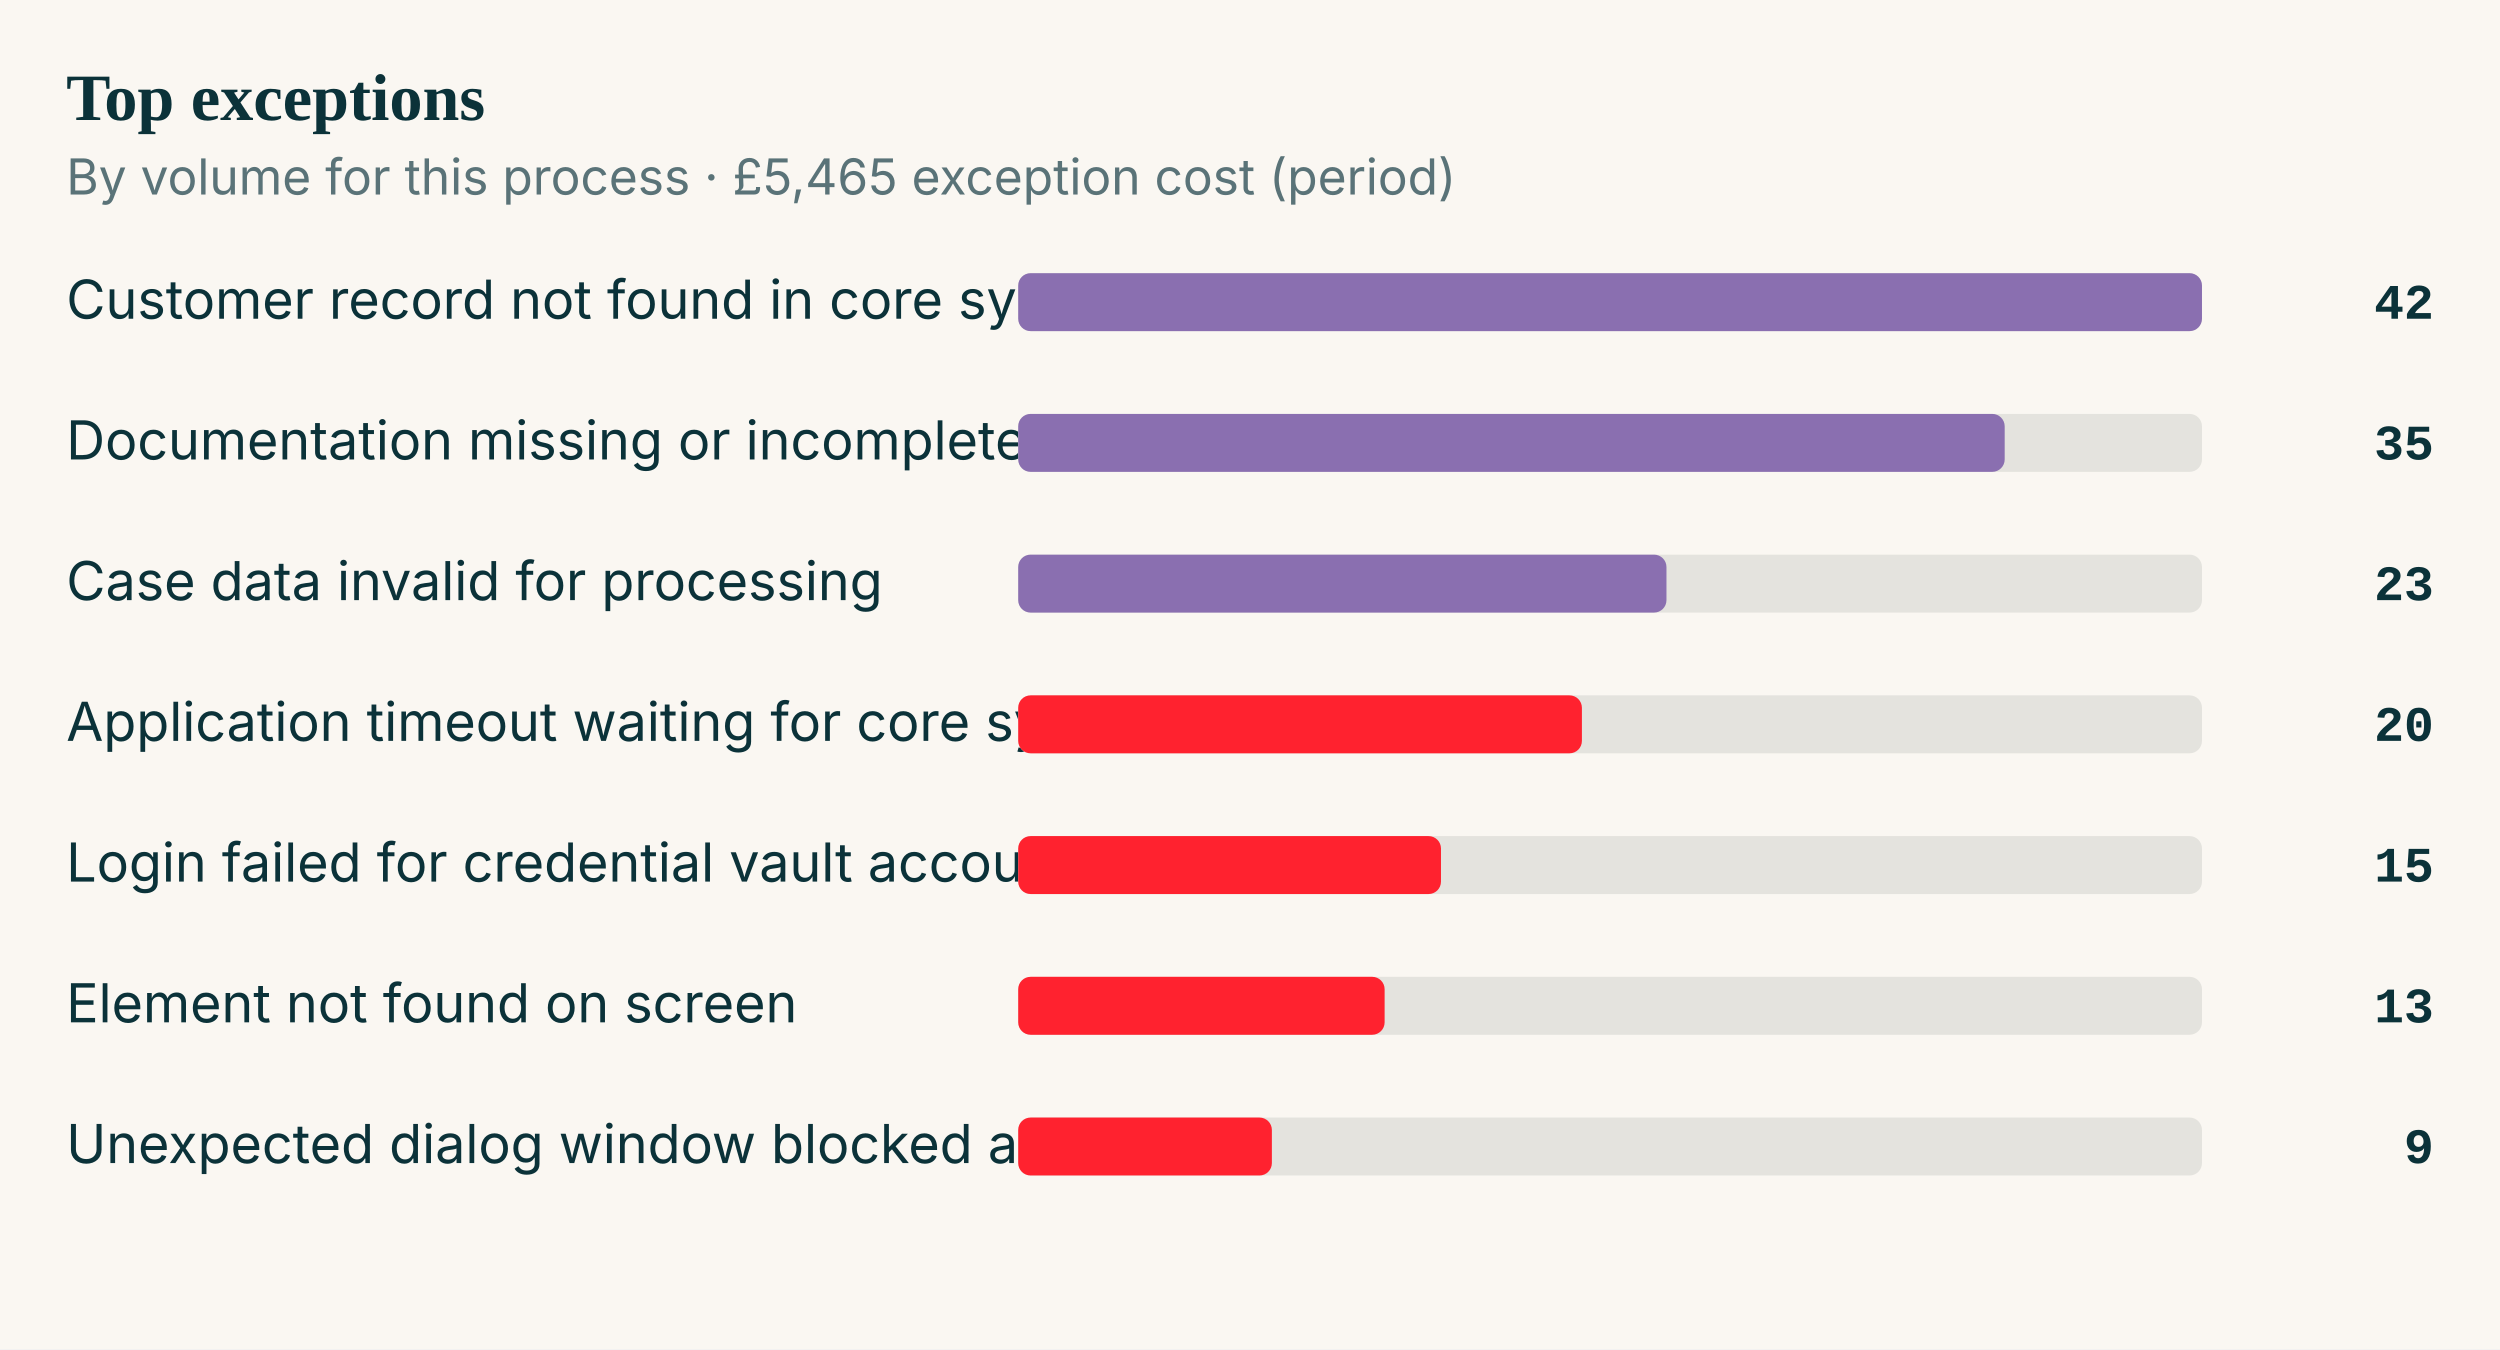
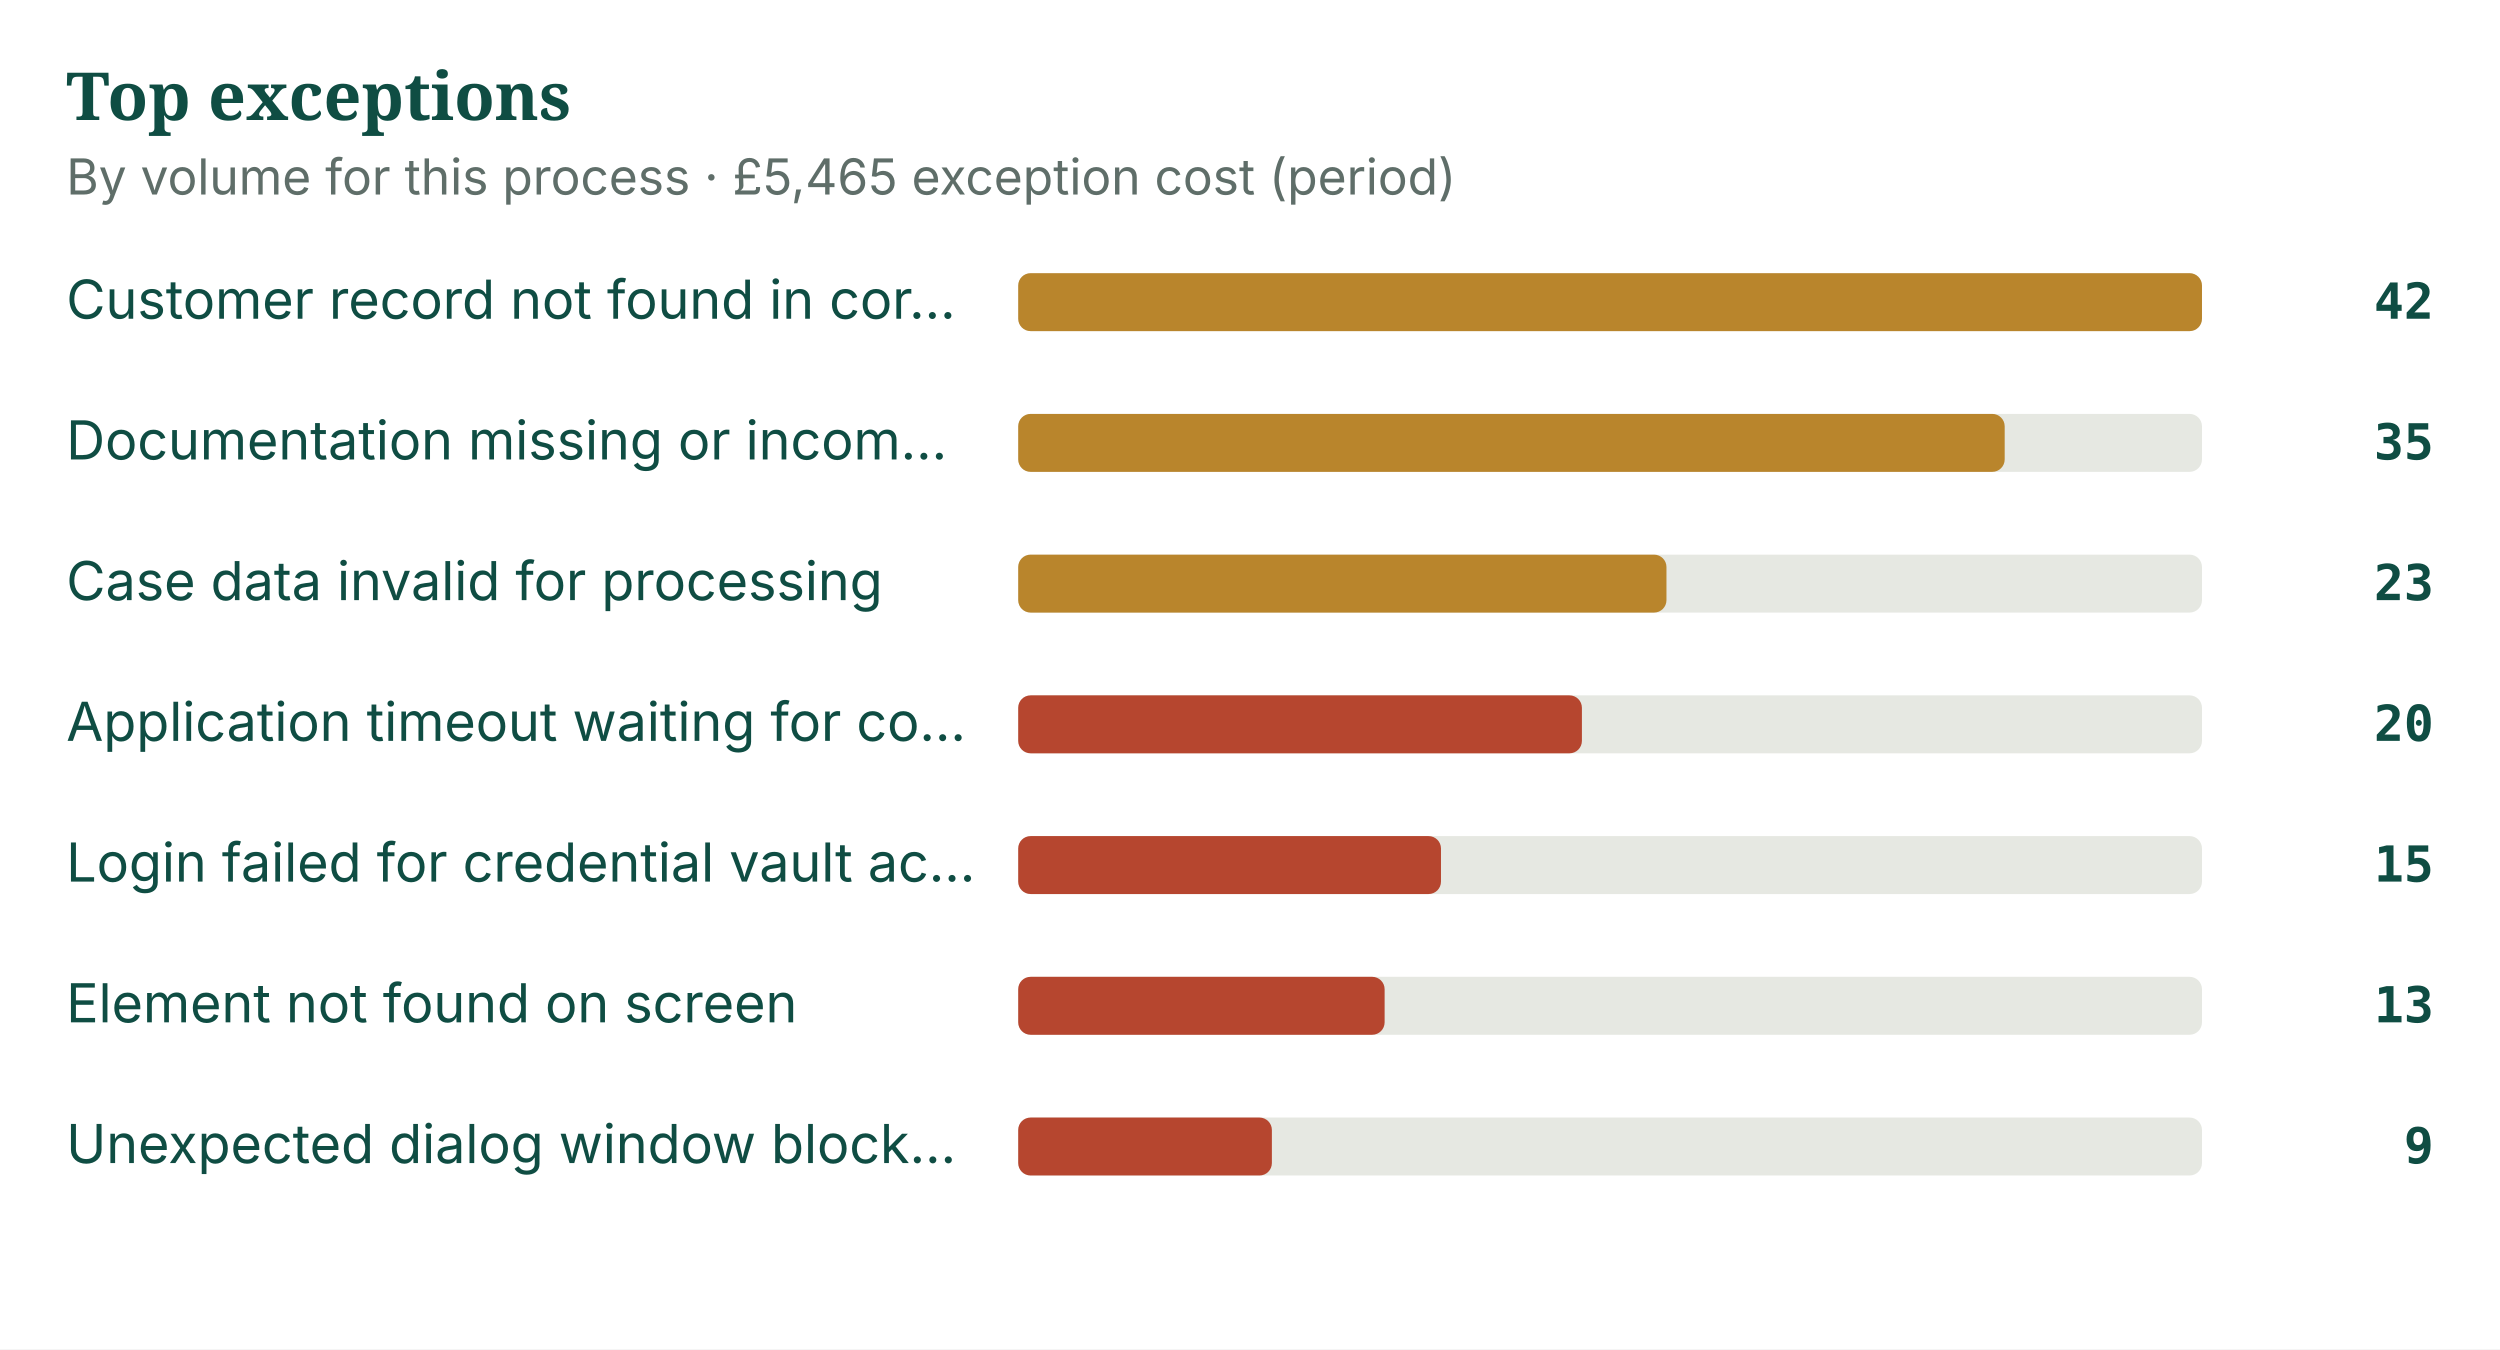
<svg xmlns="http://www.w3.org/2000/svg" version="1.1" class="marks" width="604" height="326" viewBox="0 0 604 326">
-   <rect width="604" height="326" fill="#FAF7F2" />
+   <rect width="604" height="326" fill="#FFFFFF" />
  <g fill="none" stroke-miterlimit="10" transform="translate(0,0)">
    <g class="mark-group role-frame root" role="graphics-object" aria-roledescription="group mark container">
      <g transform="translate(0,0)">
        <path class="background" aria-hidden="true" d="M0,0h604v326h-604Z" />
        <g>
          <g class="mark-text role-mark frame_title" role="graphics-object" aria-roledescription="text mark container">
-             <text text-anchor="start" transform="translate(16,29)" font-family="Georgia, Gelasio, 'Times New Roman', serif" font-size="16px" font-weight="bold" fill="#0B3239">Top exceptions</text>
+             <text text-anchor="start" transform="translate(16,29)" font-family="Fraunces, Cambria, Georgia, Gelasio, serif" font-size="16px" font-weight="bold" fill="#0F4D43">Top exceptions</text>
          </g>
          <g class="mark-text role-mark" role="graphics-object" aria-roledescription="text mark container">
-             <text text-anchor="start" transform="translate(16,47)" font-family="Calibri, Carlito, 'Segoe UI', Inter, Arial, sans-serif" font-size="12px" fill="#5A7378">By volume for this process · £5,465 exception cost (period)</text>
+             <text text-anchor="start" transform="translate(16,47)" font-family="Inter, 'Segoe UI', Carlito, Calibri, Arial, sans-serif" font-size="12px" fill="#5F6E69">By volume for this process · £5,465 exception cost (period)</text>
          </g>
          <g class="mark-text role-mark" role="graphics-object" aria-roledescription="text mark container">
-             <text text-anchor="middle" transform="translate(302,187)" font-family="Calibri, Carlito, 'Segoe UI', Inter, Arial, sans-serif" font-size="13px" fill="#5A7378" opacity="0">Pick a single process (click a tile above, or use the Process control).</text>
+             <text text-anchor="middle" transform="translate(302,187)" font-family="Inter, 'Segoe UI', Carlito, Calibri, Arial, sans-serif" font-size="13px" fill="#5F6E69" opacity="0">Pick a single process (click a tile above, or use the Process control).</text>
          </g>
          <g class="mark-group role-scope hb_row" role="graphics-object" aria-roledescription="group mark container">
            <g transform="translate(16,56)">
              <path class="background" aria-hidden="true" d="M0,0h572v34h-572Z" opacity="1" />
              <g>
                <g class="mark-text role-mark" role="graphics-object" aria-roledescription="text mark container">
-                   <text text-anchor="start" transform="translate(0,21)" font-family="Calibri, Carlito, 'Segoe UI', Inter, Arial, sans-serif" font-size="13px" fill="#0B3239">Customer record not found in core syst…</text>
+                   <text text-anchor="start" transform="translate(0,21)" font-family="Inter, 'Segoe UI', Carlito, Calibri, Arial, sans-serif" font-size="13px" fill="#0F4D43">Customer record not found in cor…</text>
                </g>
                <g class="mark-rect role-mark" role="graphics-symbol" aria-roledescription="rect mark container">
-                   <path d="M233,10L513,10C514.656,10,516,11.344,516,13L516,21C516,22.656,514.656,24,513,24L233,24C231.344,24,230,22.656,230,21L230,13C230,11.344,231.344,10,233,10Z" fill="#E4E3DE" />
+                   <path d="M233,10L513,10C514.656,10,516,11.344,516,13L516,21C516,22.656,514.656,24,513,24L233,24C231.344,24,230,22.656,230,21L230,13C230,11.344,231.344,10,233,10Z" fill="#E6E8E2" />
                </g>
                <g class="mark-rect role-mark" role="graphics-symbol" aria-roledescription="rect mark container">
-                   <path d="M233,10L513,10C514.656,10,516,11.344,516,13L516,21C516,22.656,514.656,24,513,24L233,24C231.344,24,230,22.656,230,21L230,13C230,11.344,231.344,10,233,10Z" fill="#8A6FB0" />
+                   <path d="M233,10L513,10C514.656,10,516,11.344,516,13L516,21C516,22.656,514.656,24,513,24L233,24C231.344,24,230,22.656,230,21L230,13C230,11.344,231.344,10,233,10Z" fill="#B9852C" />
                </g>
                <g class="mark-text role-mark" role="graphics-object" aria-roledescription="text mark container">
-                   <text text-anchor="end" transform="translate(572,21)" font-family="'JetBrains Mono', 'Roboto Mono', Consolas, 'Courier New', monospace" font-size="12px" font-weight="bold" fill="#0B3239">42</text>
+                   <text text-anchor="end" transform="translate(572,21)" font-family="'JetBrains Mono', Consolas, 'Roboto Mono', monospace" font-size="12px" font-weight="bold" fill="#0F4D43">42</text>
                </g>
              </g>
              <path class="foreground" aria-hidden="true" d="" display="none" />
            </g>
            <g transform="translate(16,90)">
              <path class="background" aria-hidden="true" d="M0,0h572v34h-572Z" opacity="1" />
              <g>
                <g class="mark-text role-mark" role="graphics-object" aria-roledescription="text mark container">
-                   <text text-anchor="start" transform="translate(0,21)" font-family="Calibri, Carlito, 'Segoe UI', Inter, Arial, sans-serif" font-size="13px" fill="#0B3239">Documentation missing or incomplete</text>
+                   <text text-anchor="start" transform="translate(0,21)" font-family="Inter, 'Segoe UI', Carlito, Calibri, Arial, sans-serif" font-size="13px" fill="#0F4D43">Documentation missing or incom…</text>
                </g>
                <g class="mark-rect role-mark" role="graphics-symbol" aria-roledescription="rect mark container">
-                   <path d="M233,10L513,10C514.656,10,516,11.344,516,13L516,21C516,22.656,514.656,24,513,24L233,24C231.344,24,230,22.656,230,21L230,13C230,11.344,231.344,10,233,10Z" fill="#E4E3DE" />
+                   <path d="M233,10L513,10C514.656,10,516,11.344,516,13L516,21C516,22.656,514.656,24,513,24L233,24C231.344,24,230,22.656,230,21L230,13C230,11.344,231.344,10,233,10Z" fill="#E6E8E2" />
                </g>
                <g class="mark-rect role-mark" role="graphics-symbol" aria-roledescription="rect mark container">
-                   <path d="M233,10L465.333,10C466.989,10,468.333,11.344,468.333,13L468.333,21C468.333,22.656,466.989,24,465.333,24L233,24C231.344,24,230,22.656,230,21L230,13C230,11.344,231.344,10,233,10Z" fill="#8A6FB0" />
+                   <path d="M233,10L465.333,10C466.989,10,468.333,11.344,468.333,13L468.333,21C468.333,22.656,466.989,24,465.333,24L233,24C231.344,24,230,22.656,230,21L230,13C230,11.344,231.344,10,233,10Z" fill="#B9852C" />
                </g>
                <g class="mark-text role-mark" role="graphics-object" aria-roledescription="text mark container">
-                   <text text-anchor="end" transform="translate(572,21)" font-family="'JetBrains Mono', 'Roboto Mono', Consolas, 'Courier New', monospace" font-size="12px" font-weight="bold" fill="#0B3239">35</text>
+                   <text text-anchor="end" transform="translate(572,21)" font-family="'JetBrains Mono', Consolas, 'Roboto Mono', monospace" font-size="12px" font-weight="bold" fill="#0F4D43">35</text>
                </g>
              </g>
              <path class="foreground" aria-hidden="true" d="" display="none" />
            </g>
            <g transform="translate(16,124)">
              <path class="background" aria-hidden="true" d="M0,0h572v34h-572Z" opacity="1" />
              <g>
                <g class="mark-text role-mark" role="graphics-object" aria-roledescription="text mark container">
-                   <text text-anchor="start" transform="translate(0,21)" font-family="Calibri, Carlito, 'Segoe UI', Inter, Arial, sans-serif" font-size="13px" fill="#0B3239">Case data invalid for processing</text>
+                   <text text-anchor="start" transform="translate(0,21)" font-family="Inter, 'Segoe UI', Carlito, Calibri, Arial, sans-serif" font-size="13px" fill="#0F4D43">Case data invalid for processing</text>
                </g>
                <g class="mark-rect role-mark" role="graphics-symbol" aria-roledescription="rect mark container">
-                   <path d="M233,10L513,10C514.656,10,516,11.344,516,13L516,21C516,22.656,514.656,24,513,24L233,24C231.344,24,230,22.656,230,21L230,13C230,11.344,231.344,10,233,10Z" fill="#E4E3DE" />
+                   <path d="M233,10L513,10C514.656,10,516,11.344,516,13L516,21C516,22.656,514.656,24,513,24L233,24C231.344,24,230,22.656,230,21L230,13C230,11.344,231.344,10,233,10Z" fill="#E6E8E2" />
                </g>
                <g class="mark-rect role-mark" role="graphics-symbol" aria-roledescription="rect mark container">
-                   <path d="M233,10L383.619,10C385.275,10,386.619,11.344,386.619,13L386.619,21C386.619,22.656,385.275,24,383.619,24L233,24C231.344,24,230,22.656,230,21L230,13C230,11.344,231.344,10,233,10Z" fill="#8A6FB0" />
+                   <path d="M233,10L383.619,10C385.275,10,386.619,11.344,386.619,13L386.619,21C386.619,22.656,385.275,24,383.619,24L233,24C231.344,24,230,22.656,230,21L230,13C230,11.344,231.344,10,233,10Z" fill="#B9852C" />
                </g>
                <g class="mark-text role-mark" role="graphics-object" aria-roledescription="text mark container">
-                   <text text-anchor="end" transform="translate(572,21)" font-family="'JetBrains Mono', 'Roboto Mono', Consolas, 'Courier New', monospace" font-size="12px" font-weight="bold" fill="#0B3239">23</text>
+                   <text text-anchor="end" transform="translate(572,21)" font-family="'JetBrains Mono', Consolas, 'Roboto Mono', monospace" font-size="12px" font-weight="bold" fill="#0F4D43">23</text>
                </g>
              </g>
              <path class="foreground" aria-hidden="true" d="" display="none" />
            </g>
            <g transform="translate(16,158)">
              <path class="background" aria-hidden="true" d="M0,0h572v34h-572Z" opacity="1" />
              <g>
                <g class="mark-text role-mark" role="graphics-object" aria-roledescription="text mark container">
-                   <text text-anchor="start" transform="translate(0,21)" font-family="Calibri, Carlito, 'Segoe UI', Inter, Arial, sans-serif" font-size="13px" fill="#0B3239">Application timeout waiting for core sys…</text>
+                   <text text-anchor="start" transform="translate(0,21)" font-family="Inter, 'Segoe UI', Carlito, Calibri, Arial, sans-serif" font-size="13px" fill="#0F4D43">Application timeout waiting for co…</text>
                </g>
                <g class="mark-rect role-mark" role="graphics-symbol" aria-roledescription="rect mark container">
-                   <path d="M233,10L513,10C514.656,10,516,11.344,516,13L516,21C516,22.656,514.656,24,513,24L233,24C231.344,24,230,22.656,230,21L230,13C230,11.344,231.344,10,233,10Z" fill="#E4E3DE" />
+                   <path d="M233,10L513,10C514.656,10,516,11.344,516,13L516,21C516,22.656,514.656,24,513,24L233,24C231.344,24,230,22.656,230,21L230,13C230,11.344,231.344,10,233,10Z" fill="#E6E8E2" />
                </g>
                <g class="mark-rect role-mark" role="graphics-symbol" aria-roledescription="rect mark container">
-                   <path d="M233,10L363.19,10C364.846,10,366.19,11.344,366.19,13L366.19,21C366.19,22.656,364.846,24,363.19,24L233,24C231.344,24,230,22.656,230,21L230,13C230,11.344,231.344,10,233,10Z" fill="#FF222F" />
+                   <path d="M233,10L363.19,10C364.846,10,366.19,11.344,366.19,13L366.19,21C366.19,22.656,364.846,24,363.19,24L233,24C231.344,24,230,22.656,230,21L230,13C230,11.344,231.344,10,233,10Z" fill="#B6462F" />
                </g>
                <g class="mark-text role-mark" role="graphics-object" aria-roledescription="text mark container">
-                   <text text-anchor="end" transform="translate(572,21)" font-family="'JetBrains Mono', 'Roboto Mono', Consolas, 'Courier New', monospace" font-size="12px" font-weight="bold" fill="#0B3239">20</text>
+                   <text text-anchor="end" transform="translate(572,21)" font-family="'JetBrains Mono', Consolas, 'Roboto Mono', monospace" font-size="12px" font-weight="bold" fill="#0F4D43">20</text>
                </g>
              </g>
              <path class="foreground" aria-hidden="true" d="" display="none" />
            </g>
            <g transform="translate(16,192)">
              <path class="background" aria-hidden="true" d="M0,0h572v34h-572Z" opacity="1" />
              <g>
                <g class="mark-text role-mark" role="graphics-object" aria-roledescription="text mark container">
-                   <text text-anchor="start" transform="translate(0,21)" font-family="Calibri, Carlito, 'Segoe UI', Inter, Arial, sans-serif" font-size="13px" fill="#0B3239">Login failed for credential vault account</text>
+                   <text text-anchor="start" transform="translate(0,21)" font-family="Inter, 'Segoe UI', Carlito, Calibri, Arial, sans-serif" font-size="13px" fill="#0F4D43">Login failed for credential vault ac…</text>
                </g>
                <g class="mark-rect role-mark" role="graphics-symbol" aria-roledescription="rect mark container">
-                   <path d="M233,10L513,10C514.656,10,516,11.344,516,13L516,21C516,22.656,514.656,24,513,24L233,24C231.344,24,230,22.656,230,21L230,13C230,11.344,231.344,10,233,10Z" fill="#E4E3DE" />
+                   <path d="M233,10L513,10C514.656,10,516,11.344,516,13L516,21C516,22.656,514.656,24,513,24L233,24C231.344,24,230,22.656,230,21L230,13C230,11.344,231.344,10,233,10Z" fill="#E6E8E2" />
                </g>
                <g class="mark-rect role-mark" role="graphics-symbol" aria-roledescription="rect mark container">
-                   <path d="M233,10L329.143,10C330.799,10,332.143,11.344,332.143,13L332.143,21C332.143,22.656,330.799,24,329.143,24L233,24C231.344,24,230,22.656,230,21L230,13C230,11.344,231.344,10,233,10Z" fill="#FF222F" />
+                   <path d="M233,10L329.143,10C330.799,10,332.143,11.344,332.143,13L332.143,21C332.143,22.656,330.799,24,329.143,24L233,24C231.344,24,230,22.656,230,21L230,13C230,11.344,231.344,10,233,10Z" fill="#B6462F" />
                </g>
                <g class="mark-text role-mark" role="graphics-object" aria-roledescription="text mark container">
-                   <text text-anchor="end" transform="translate(572,21)" font-family="'JetBrains Mono', 'Roboto Mono', Consolas, 'Courier New', monospace" font-size="12px" font-weight="bold" fill="#0B3239">15</text>
+                   <text text-anchor="end" transform="translate(572,21)" font-family="'JetBrains Mono', Consolas, 'Roboto Mono', monospace" font-size="12px" font-weight="bold" fill="#0F4D43">15</text>
                </g>
              </g>
              <path class="foreground" aria-hidden="true" d="" display="none" />
            </g>
            <g transform="translate(16,226)">
              <path class="background" aria-hidden="true" d="M0,0h572v34h-572Z" opacity="1" />
              <g>
                <g class="mark-text role-mark" role="graphics-object" aria-roledescription="text mark container">
-                   <text text-anchor="start" transform="translate(0,21)" font-family="Calibri, Carlito, 'Segoe UI', Inter, Arial, sans-serif" font-size="13px" fill="#0B3239">Element not found on screen</text>
+                   <text text-anchor="start" transform="translate(0,21)" font-family="Inter, 'Segoe UI', Carlito, Calibri, Arial, sans-serif" font-size="13px" fill="#0F4D43">Element not found on screen</text>
                </g>
                <g class="mark-rect role-mark" role="graphics-symbol" aria-roledescription="rect mark container">
-                   <path d="M233,10L513,10C514.656,10,516,11.344,516,13L516,21C516,22.656,514.656,24,513,24L233,24C231.344,24,230,22.656,230,21L230,13C230,11.344,231.344,10,233,10Z" fill="#E4E3DE" />
+                   <path d="M233,10L513,10C514.656,10,516,11.344,516,13L516,21C516,22.656,514.656,24,513,24L233,24C231.344,24,230,22.656,230,21L230,13C230,11.344,231.344,10,233,10Z" fill="#E6E8E2" />
                </g>
                <g class="mark-rect role-mark" role="graphics-symbol" aria-roledescription="rect mark container">
-                   <path d="M233,10L315.524,10C317.18,10,318.524,11.344,318.524,13L318.524,21C318.524,22.656,317.18,24,315.524,24L233,24C231.344,24,230,22.656,230,21L230,13C230,11.344,231.344,10,233,10Z" fill="#FF222F" />
+                   <path d="M233,10L315.524,10C317.18,10,318.524,11.344,318.524,13L318.524,21C318.524,22.656,317.18,24,315.524,24L233,24C231.344,24,230,22.656,230,21L230,13C230,11.344,231.344,10,233,10Z" fill="#B6462F" />
                </g>
                <g class="mark-text role-mark" role="graphics-object" aria-roledescription="text mark container">
-                   <text text-anchor="end" transform="translate(572,21)" font-family="'JetBrains Mono', 'Roboto Mono', Consolas, 'Courier New', monospace" font-size="12px" font-weight="bold" fill="#0B3239">13</text>
+                   <text text-anchor="end" transform="translate(572,21)" font-family="'JetBrains Mono', Consolas, 'Roboto Mono', monospace" font-size="12px" font-weight="bold" fill="#0F4D43">13</text>
                </g>
              </g>
              <path class="foreground" aria-hidden="true" d="" display="none" />
            </g>
            <g transform="translate(16,260)">
              <path class="background" aria-hidden="true" d="M0,0h572v34h-572Z" opacity="1" />
              <g>
                <g class="mark-text role-mark" role="graphics-object" aria-roledescription="text mark container">
-                   <text text-anchor="start" transform="translate(0,21)" font-family="Calibri, Carlito, 'Segoe UI', Inter, Arial, sans-serif" font-size="13px" fill="#0B3239">Unexpected dialog window blocked aut…</text>
+                   <text text-anchor="start" transform="translate(0,21)" font-family="Inter, 'Segoe UI', Carlito, Calibri, Arial, sans-serif" font-size="13px" fill="#0F4D43">Unexpected dialog window block…</text>
                </g>
                <g class="mark-rect role-mark" role="graphics-symbol" aria-roledescription="rect mark container">
-                   <path d="M233,10L513,10C514.656,10,516,11.344,516,13L516,21C516,22.656,514.656,24,513,24L233,24C231.344,24,230,22.656,230,21L230,13C230,11.344,231.344,10,233,10Z" fill="#E4E3DE" />
+                   <path d="M233,10L513,10C514.656,10,516,11.344,516,13L516,21C516,22.656,514.656,24,513,24L233,24C231.344,24,230,22.656,230,21L230,13C230,11.344,231.344,10,233,10Z" fill="#E6E8E2" />
                </g>
                <g class="mark-rect role-mark" role="graphics-symbol" aria-roledescription="rect mark container">
-                   <path d="M233,10L288.286,10C289.941,10,291.286,11.344,291.286,13L291.286,21C291.286,22.656,289.941,24,288.286,24L233,24C231.344,24,230,22.656,230,21L230,13C230,11.344,231.344,10,233,10Z" fill="#FF222F" />
+                   <path d="M233,10L288.286,10C289.941,10,291.286,11.344,291.286,13L291.286,21C291.286,22.656,289.941,24,288.286,24L233,24C231.344,24,230,22.656,230,21L230,13C230,11.344,231.344,10,233,10Z" fill="#B6462F" />
                </g>
                <g class="mark-text role-mark" role="graphics-object" aria-roledescription="text mark container">
-                   <text text-anchor="end" transform="translate(572,21)" font-family="'JetBrains Mono', 'Roboto Mono', Consolas, 'Courier New', monospace" font-size="12px" font-weight="bold" fill="#0B3239">9</text>
+                   <text text-anchor="end" transform="translate(572,21)" font-family="'JetBrains Mono', Consolas, 'Roboto Mono', monospace" font-size="12px" font-weight="bold" fill="#0F4D43">9</text>
                </g>
              </g>
              <path class="foreground" aria-hidden="true" d="" display="none" />
            </g>
          </g>
          <g class="mark-text role-mark" role="graphics-object" aria-roledescription="text mark container">
-             <text text-anchor="end" transform="translate(588,306)" font-family="'JetBrains Mono', 'Roboto Mono', Consolas, 'Courier New', monospace" font-size="10px" fill="#5A7378" />
+             <text text-anchor="end" transform="translate(588,306)" font-family="'JetBrains Mono', Consolas, 'Roboto Mono', monospace" font-size="10px" fill="#5F6E69" />
          </g>
        </g>
        <path class="foreground" aria-hidden="true" d="" display="none" />
      </g>
    </g>
  </g>
</svg>
